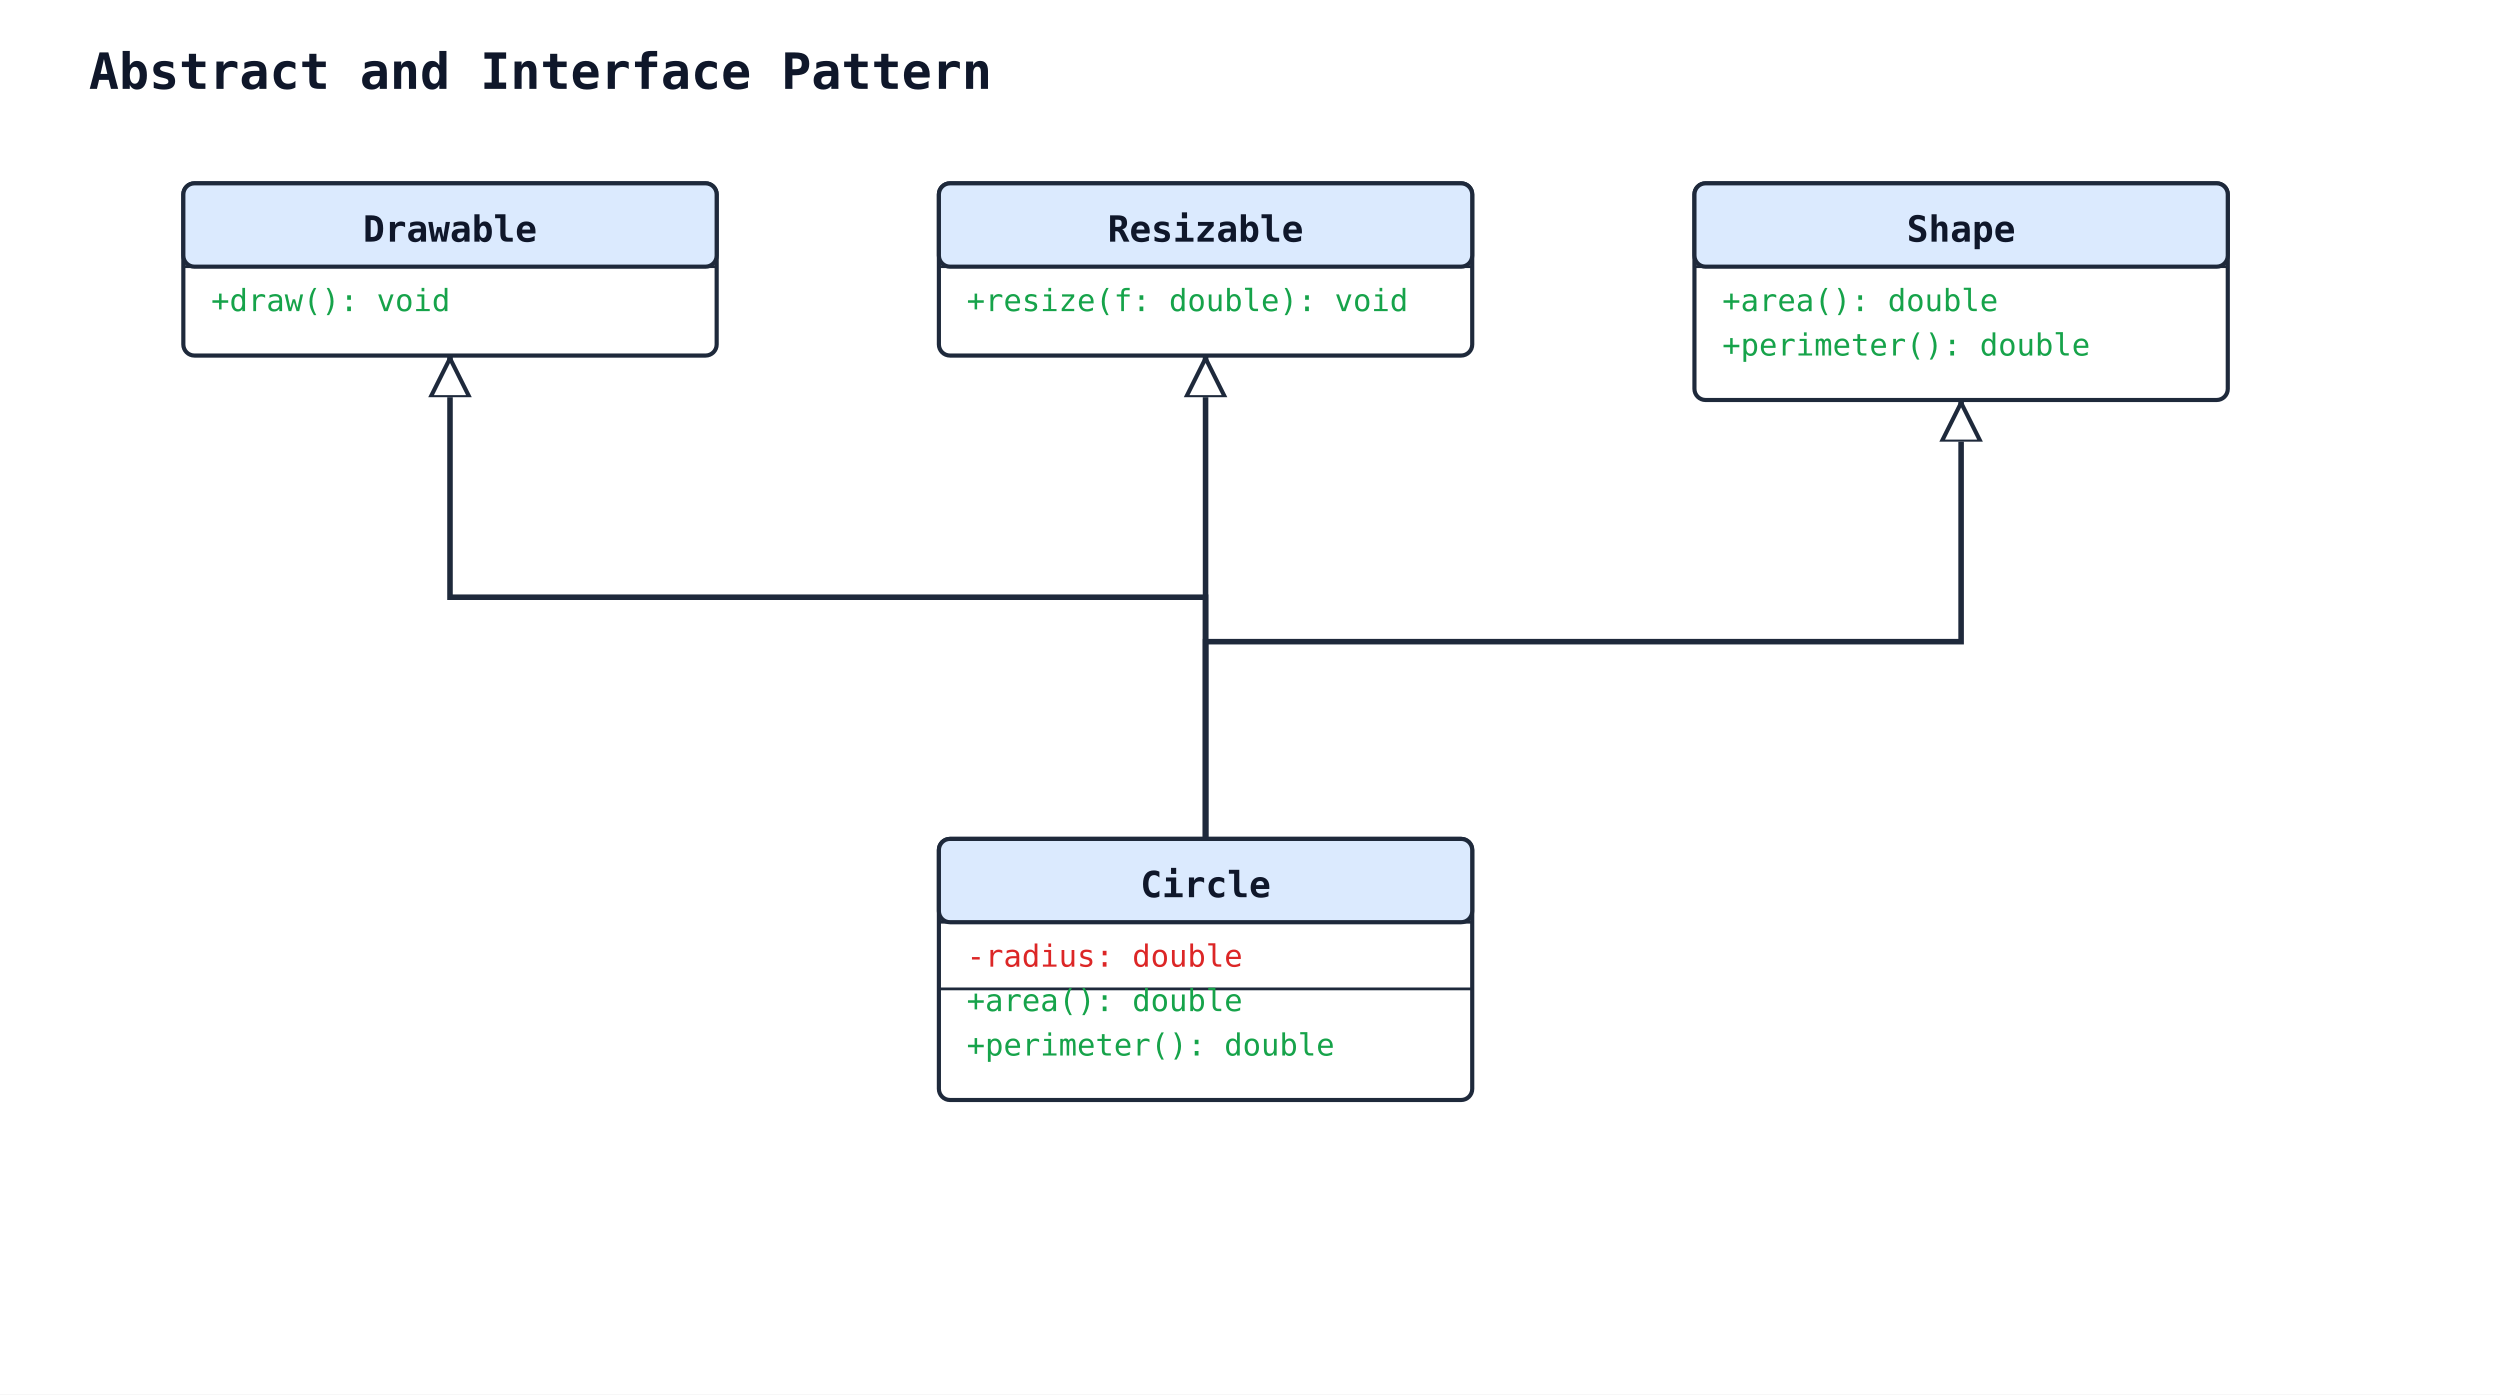
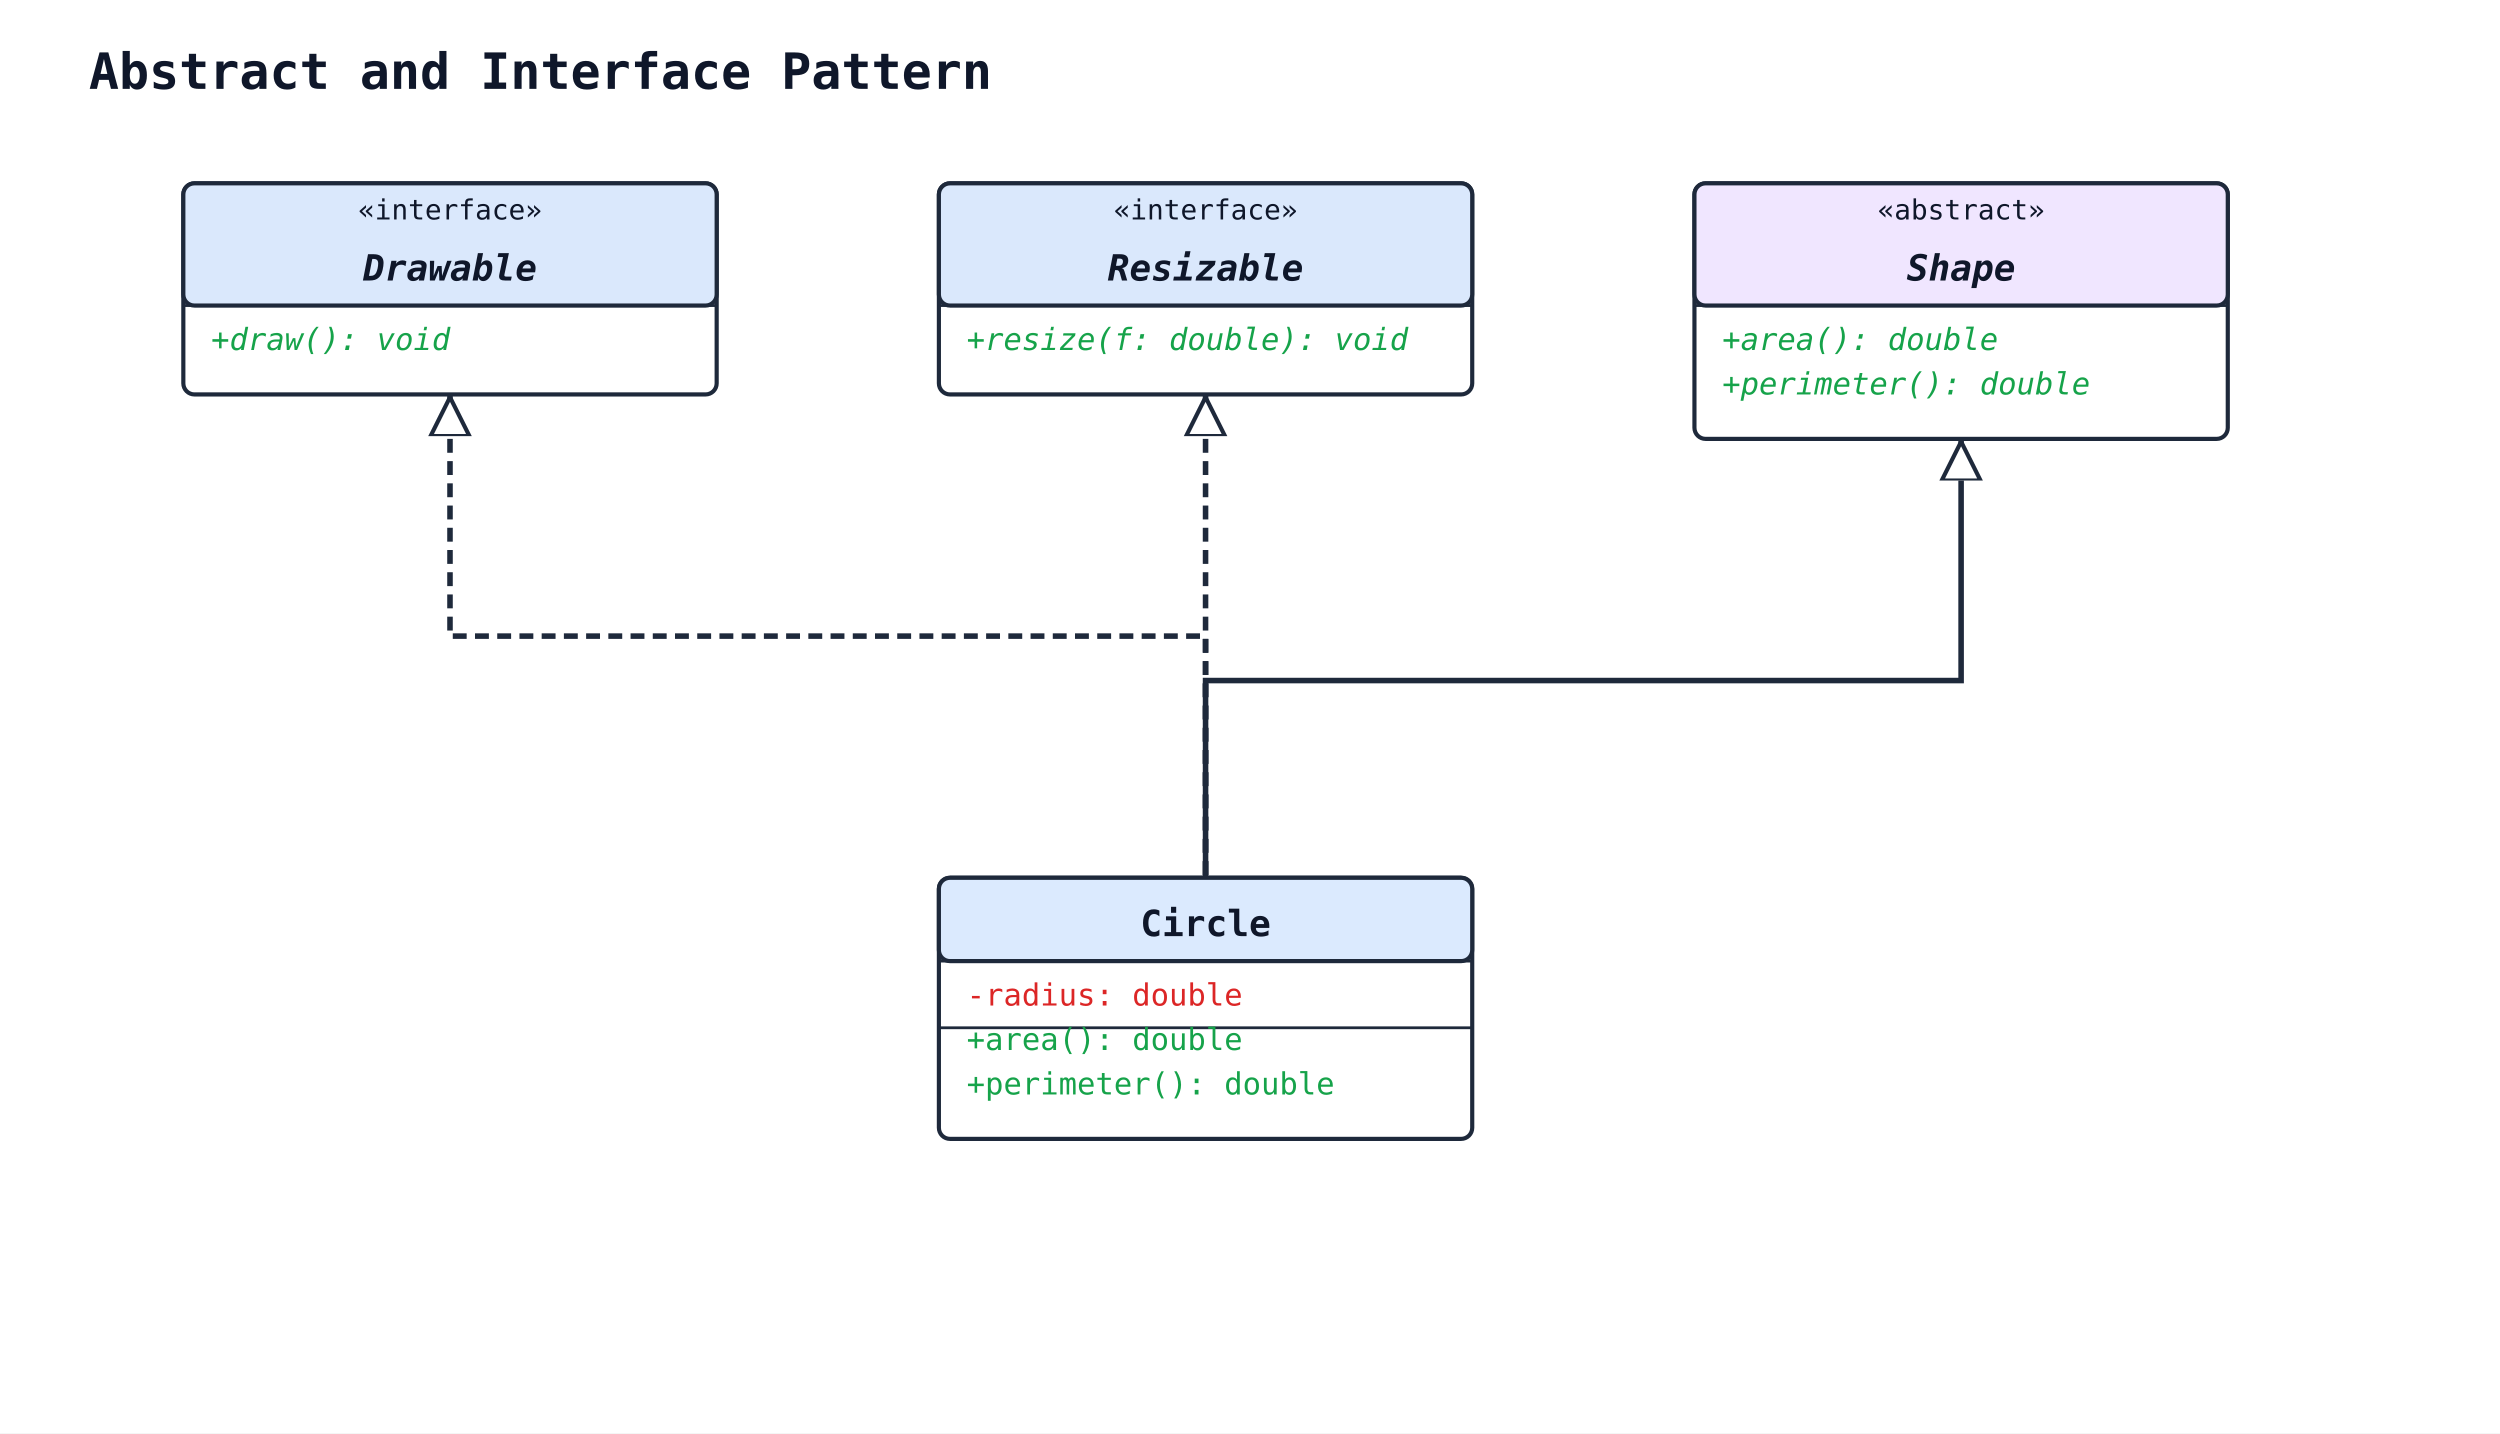
- <svg xmlns="http://www.w3.org/2000/svg" width="900" height="502" viewBox="0 0 900 502">
+ <svg xmlns="http://www.w3.org/2000/svg" width="900" height="516" viewBox="0 0 900 516">
  <rect width="100%" height="100%" fill="#ffffff" />
  <defs>
    <marker id="arrow-open" viewBox="0 0 10 10" refX="9" refY="5" markerWidth="10" markerHeight="10" markerUnits="userSpaceOnUse" orient="auto-start-reverse">
      <path d="M0,0 L10,5 L0,10" fill="none" stroke="#1e293b" stroke-width="1.5" />
    </marker>
    <marker id="arrow-triangle" viewBox="0 0 16 16" refX="15" refY="8" markerWidth="16" markerHeight="16" markerUnits="userSpaceOnUse" orient="auto-start-reverse">
      <polygon points="0,1 14,8 0,15" fill="#ffffff" stroke="#1e293b" stroke-width="1.5" fill-rule="nonzero" />
    </marker>
    <marker id="arrow-diamond-filled" viewBox="0 0 14 10" refX="13" refY="5" markerWidth="14" markerHeight="10" markerUnits="userSpaceOnUse" orient="auto-start-reverse">
      <path d="M0,5 L7,0 L14,5 L7,10 z" fill="#1e293b" stroke="#1e293b" stroke-width="1" />
    </marker>
    <marker id="arrow-diamond-open" viewBox="0 0 14 10" refX="13" refY="5" markerWidth="14" markerHeight="10" markerUnits="userSpaceOnUse" orient="auto-start-reverse">
      <path d="M0,5 L7,0 L14,5 L7,10 z" fill="#ffffff" stroke="#1e293b" stroke-width="1" />
    </marker>
  </defs>
  <text x="32" y="32" font-family="monospace" font-size="18" font-weight="600" fill="#0f172a">Abstract and Interface Pattern</text>
-   <polyline class="uml-relation" data-uml-from="Shape" data-uml-to="Circle" data-uml-arrow="&lt;|--" points="706,144 706,231 434,231 434,302" fill="none" stroke="#1e293b" stroke-width="2" marker-start="url(#arrow-triangle)" />
-   <polyline class="uml-relation" data-uml-from="Drawable" data-uml-to="Circle" data-uml-arrow="&lt;|--" points="162,128 162,215 434,215 434,302" fill="none" stroke="#1e293b" stroke-width="2" marker-start="url(#arrow-triangle)" />
-   <polyline class="uml-relation" data-uml-from="Resizable" data-uml-to="Circle" data-uml-arrow="&lt;|--" points="434,128 434,223 434,302" fill="none" stroke="#1e293b" stroke-width="2" marker-start="url(#arrow-triangle)" />
-   <rect x="610" y="66" width="192" height="78" rx="4" ry="4" fill="#ffffff" stroke="#1e293b" stroke-width="1.5" />
-   <rect x="610" y="66" width="192" height="30" rx="4" ry="4" fill="#dbeafe" stroke="#1e293b" stroke-width="1.5" />
-   <line x1="610" y1="96" x2="802" y2="96" stroke="#1e293b" stroke-width="1" />
-   <text x="706" y="87" text-anchor="middle" font-family="monospace" font-size="13" font-weight="600" fill="#0f172a">Shape</text>
-   <text class="uml-member" data-uml-visibility="public" x="620" y="112" font-family="monospace" font-size="11" fill="#16a34a">+area(): double</text>
-   <text class="uml-member" data-uml-visibility="public" x="620" y="128" font-family="monospace" font-size="11" fill="#16a34a">+perimeter(): double</text>
-   <rect x="66" y="66" width="192" height="62" rx="4" ry="4" fill="#ffffff" stroke="#1e293b" stroke-width="1.5" />
-   <rect x="66" y="66" width="192" height="30" rx="4" ry="4" fill="#dbeafe" stroke="#1e293b" stroke-width="1.5" />
-   <line x1="66" y1="96" x2="258" y2="96" stroke="#1e293b" stroke-width="1" />
-   <text x="162" y="87" text-anchor="middle" font-family="monospace" font-size="13" font-weight="600" fill="#0f172a">Drawable</text>
-   <text class="uml-member" data-uml-visibility="public" x="76" y="112" font-family="monospace" font-size="11" fill="#16a34a">+draw(): void</text>
-   <rect x="338" y="66" width="192" height="62" rx="4" ry="4" fill="#ffffff" stroke="#1e293b" stroke-width="1.5" />
-   <rect x="338" y="66" width="192" height="30" rx="4" ry="4" fill="#dbeafe" stroke="#1e293b" stroke-width="1.5" />
-   <line x1="338" y1="96" x2="530" y2="96" stroke="#1e293b" stroke-width="1" />
-   <text x="434" y="87" text-anchor="middle" font-family="monospace" font-size="13" font-weight="600" fill="#0f172a">Resizable</text>
-   <text class="uml-member" data-uml-visibility="public" x="348" y="112" font-family="monospace" font-size="11" fill="#16a34a">+resize(f: double): void</text>
-   <rect x="338" y="302" width="192" height="94" rx="4" ry="4" fill="#ffffff" stroke="#1e293b" stroke-width="1.5" />
-   <rect x="338" y="302" width="192" height="30" rx="4" ry="4" fill="#dbeafe" stroke="#1e293b" stroke-width="1.5" />
-   <line x1="338" y1="332" x2="530" y2="332" stroke="#1e293b" stroke-width="1" />
-   <text x="434" y="323" text-anchor="middle" font-family="monospace" font-size="13" font-weight="600" fill="#0f172a">Circle</text>
-   <text class="uml-member" data-uml-visibility="private" x="348" y="348" font-family="monospace" font-size="11" fill="#dc2626">-radius: double</text>
-   <line x1="338" y1="356" x2="530" y2="356" stroke="#1e293b" stroke-width="1" />
-   <text class="uml-member" data-uml-visibility="public" x="348" y="364" font-family="monospace" font-size="11" fill="#16a34a">+area(): double</text>
-   <text class="uml-member" data-uml-visibility="public" x="348" y="380" font-family="monospace" font-size="11" fill="#16a34a">+perimeter(): double</text>
+   <polyline class="uml-relation" data-uml-from="Shape" data-uml-to="Circle" data-uml-arrow="&lt;|--" points="706,158 706,245 434,245 434,316" fill="none" stroke="#1e293b" stroke-width="2" marker-start="url(#arrow-triangle)" />
+   <polyline class="uml-relation" data-uml-from="Drawable" data-uml-to="Circle" data-uml-arrow="&lt;|.." points="162,142 162,229 434,229 434,316" fill="none" stroke="#1e293b" stroke-width="2" stroke-dasharray="5 3" marker-start="url(#arrow-triangle)" />
+   <polyline class="uml-relation" data-uml-from="Resizable" data-uml-to="Circle" data-uml-arrow="&lt;|.." points="434,142 434,237 434,316" fill="none" stroke="#1e293b" stroke-width="2" stroke-dasharray="5 3" marker-start="url(#arrow-triangle)" />
+   <rect x="610" y="66" width="192" height="92" rx="4" ry="4" fill="#ffffff" stroke="#1e293b" stroke-width="1.5" />
+   <rect x="610" y="66" width="192" height="44" rx="4" ry="4" fill="#f0e6ff" stroke="#1e293b" stroke-width="1.5" />
+   <line x1="610" y1="110" x2="802" y2="110" stroke="#1e293b" stroke-width="1" />
+   <text x="706" y="79" text-anchor="middle" font-family="monospace" font-size="10" fill="#0f172a">«abstract»</text>
+   <text x="706" y="101" text-anchor="middle" font-family="monospace" font-size="13" font-weight="600" fill="#0f172a" font-style="italic">Shape</text>
+   <text class="uml-member" data-uml-visibility="public" data-uml-modifier="abstract" x="620" y="126" font-family="monospace" font-size="11" fill="#16a34a" font-style="italic">+area(): double</text>
+   <text class="uml-member" data-uml-visibility="public" data-uml-modifier="abstract" x="620" y="142" font-family="monospace" font-size="11" fill="#16a34a" font-style="italic">+perimeter(): double</text>
+   <rect x="66" y="66" width="192" height="76" rx="4" ry="4" fill="#ffffff" stroke="#1e293b" stroke-width="1.5" />
+   <rect x="66" y="66" width="192" height="44" rx="4" ry="4" fill="#dae8fc" stroke="#1e293b" stroke-width="1.5" />
+   <line x1="66" y1="110" x2="258" y2="110" stroke="#1e293b" stroke-width="1" />
+   <text x="162" y="79" text-anchor="middle" font-family="monospace" font-size="10" fill="#0f172a">«interface»</text>
+   <text x="162" y="101" text-anchor="middle" font-family="monospace" font-size="13" font-weight="600" fill="#0f172a" font-style="italic">Drawable</text>
+   <text class="uml-member" data-uml-visibility="public" x="76" y="126" font-family="monospace" font-size="11" fill="#16a34a" font-style="italic">+draw(): void</text>
+   <rect x="338" y="66" width="192" height="76" rx="4" ry="4" fill="#ffffff" stroke="#1e293b" stroke-width="1.5" />
+   <rect x="338" y="66" width="192" height="44" rx="4" ry="4" fill="#dae8fc" stroke="#1e293b" stroke-width="1.5" />
+   <line x1="338" y1="110" x2="530" y2="110" stroke="#1e293b" stroke-width="1" />
+   <text x="434" y="79" text-anchor="middle" font-family="monospace" font-size="10" fill="#0f172a">«interface»</text>
+   <text x="434" y="101" text-anchor="middle" font-family="monospace" font-size="13" font-weight="600" fill="#0f172a" font-style="italic">Resizable</text>
+   <text class="uml-member" data-uml-visibility="public" x="348" y="126" font-family="monospace" font-size="11" fill="#16a34a" font-style="italic">+resize(f: double): void</text>
+   <rect x="338" y="316" width="192" height="94" rx="4" ry="4" fill="#ffffff" stroke="#1e293b" stroke-width="1.5" />
+   <rect x="338" y="316" width="192" height="30" rx="4" ry="4" fill="#dbeafe" stroke="#1e293b" stroke-width="1.5" />
+   <line x1="338" y1="346" x2="530" y2="346" stroke="#1e293b" stroke-width="1" />
+   <text x="434" y="337" text-anchor="middle" font-family="monospace" font-size="13" font-weight="600" fill="#0f172a">Circle</text>
+   <text class="uml-member" data-uml-visibility="private" x="348" y="362" font-family="monospace" font-size="11" fill="#dc2626">-radius: double</text>
+   <line x1="338" y1="370" x2="530" y2="370" stroke="#1e293b" stroke-width="1" />
+   <text class="uml-member" data-uml-visibility="public" x="348" y="378" font-family="monospace" font-size="11" fill="#16a34a">+area(): double</text>
+   <text class="uml-member" data-uml-visibility="public" x="348" y="394" font-family="monospace" font-size="11" fill="#16a34a">+perimeter(): double</text>
</svg>
